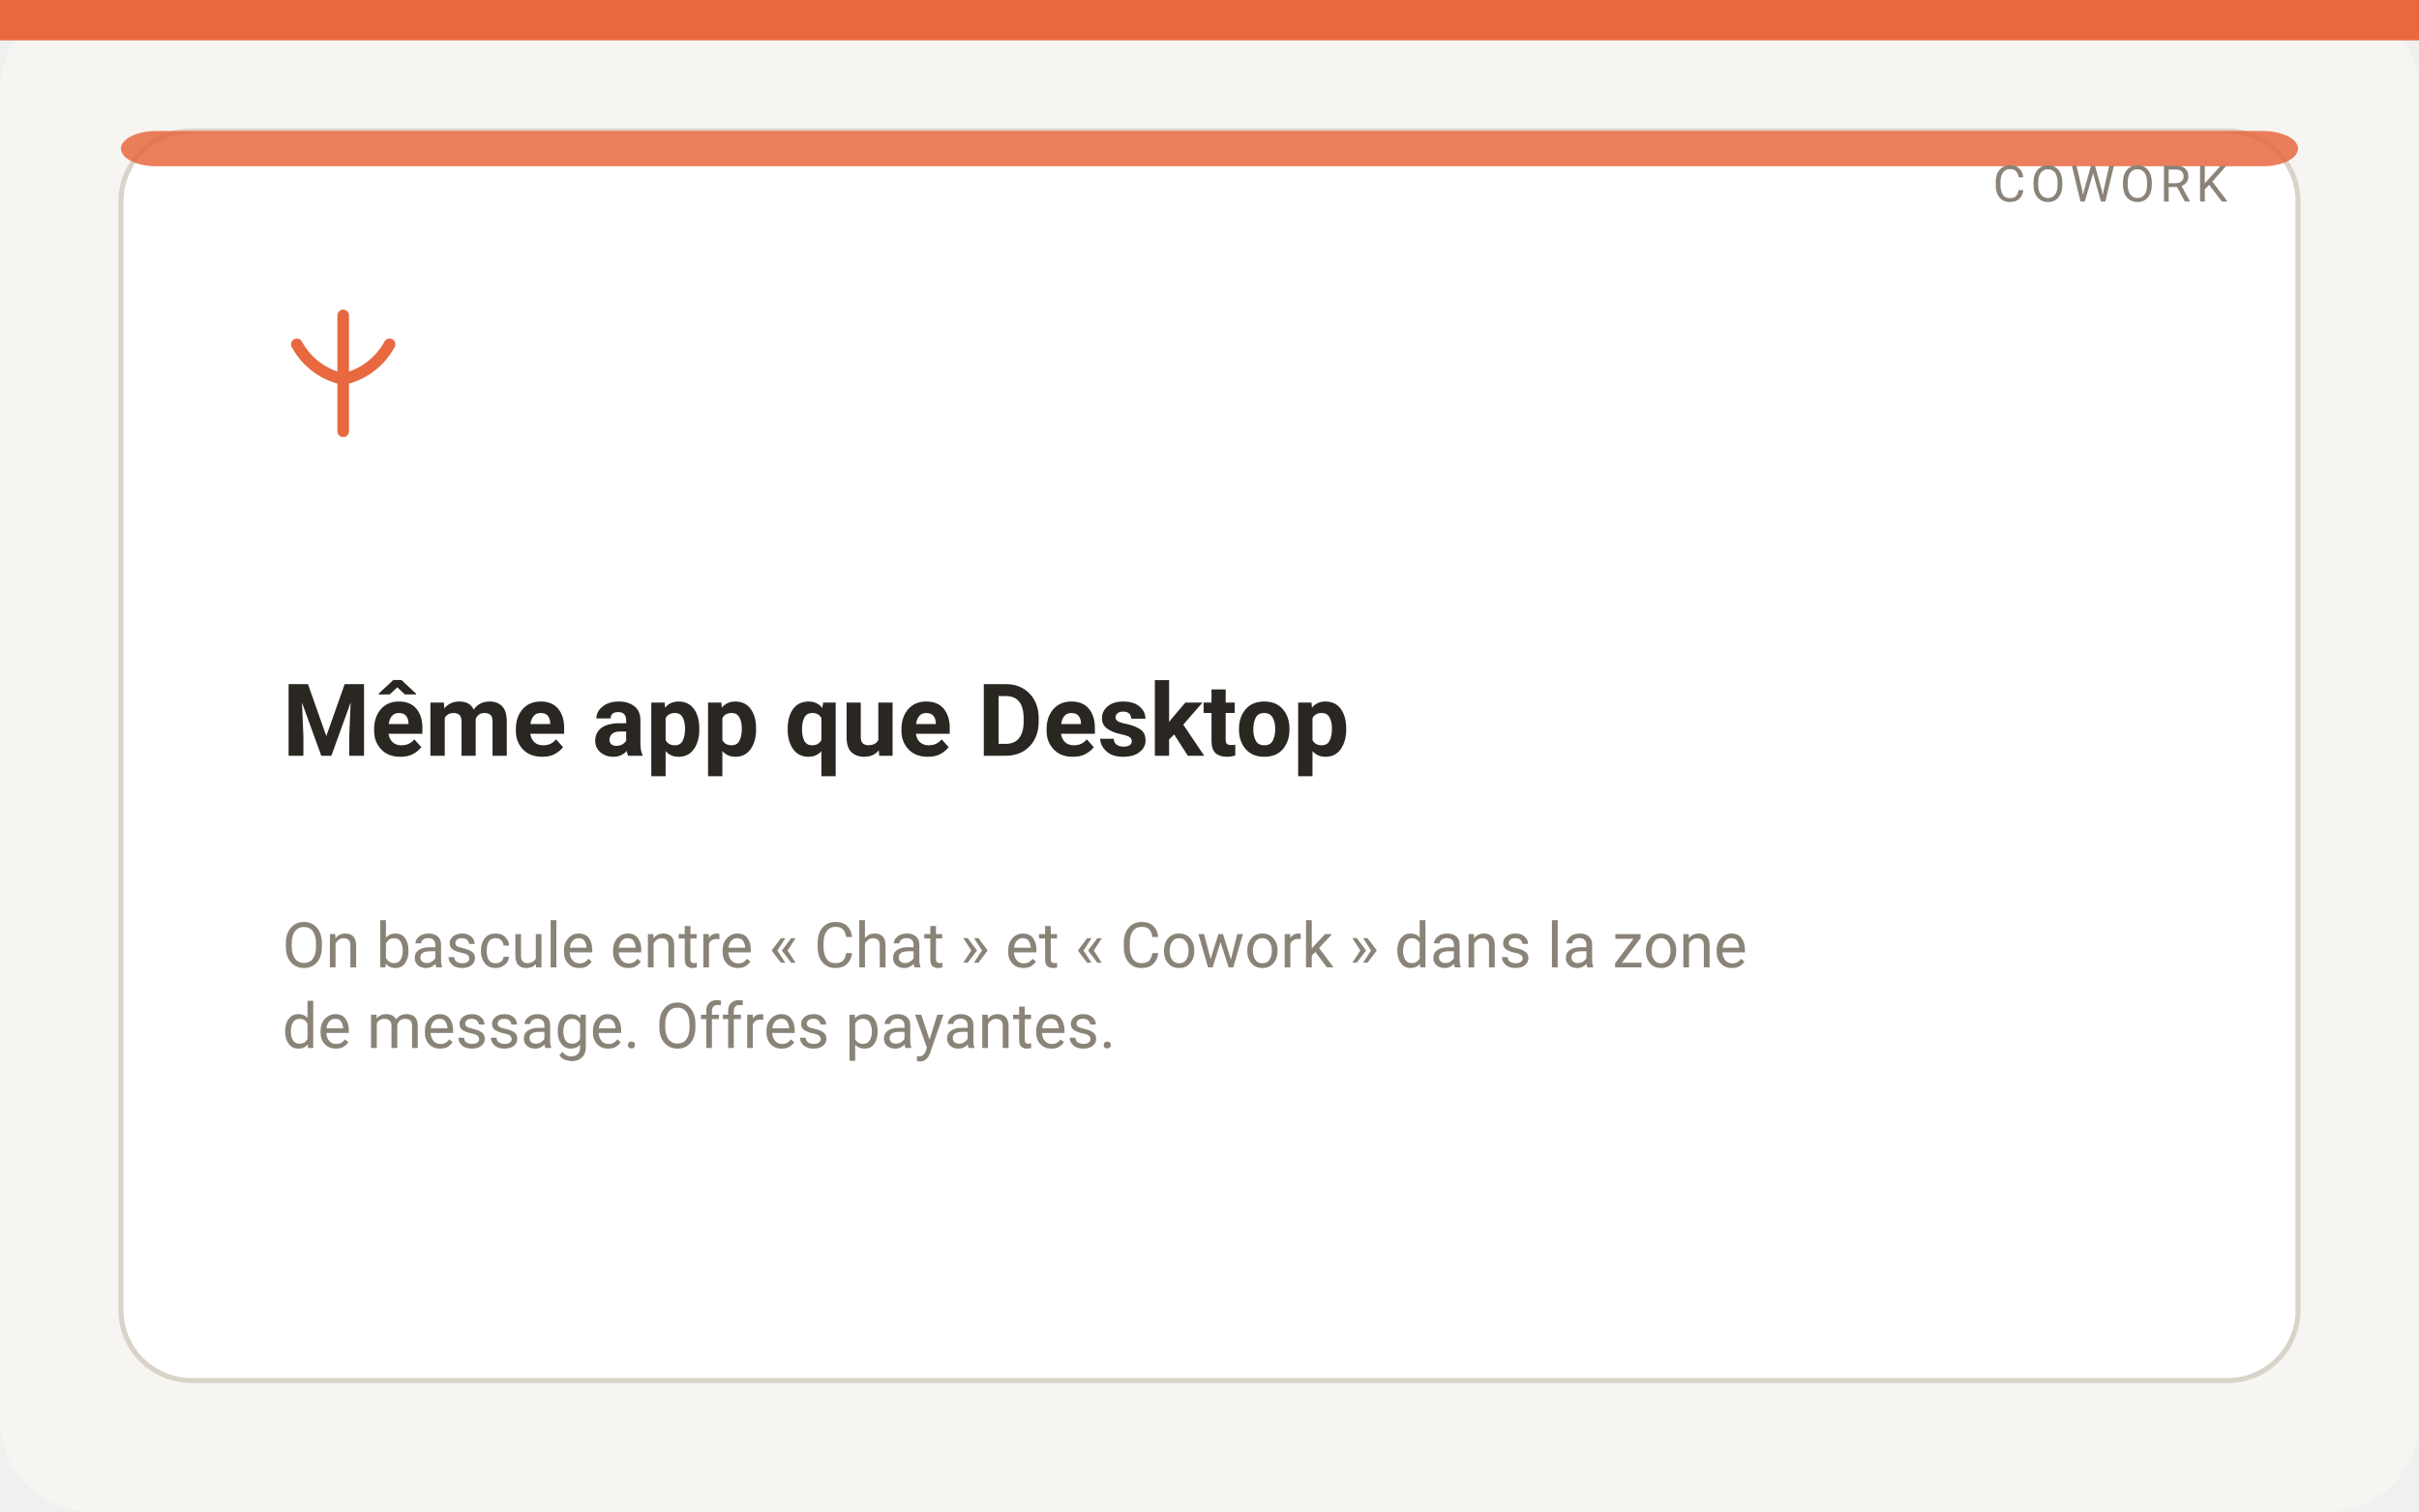
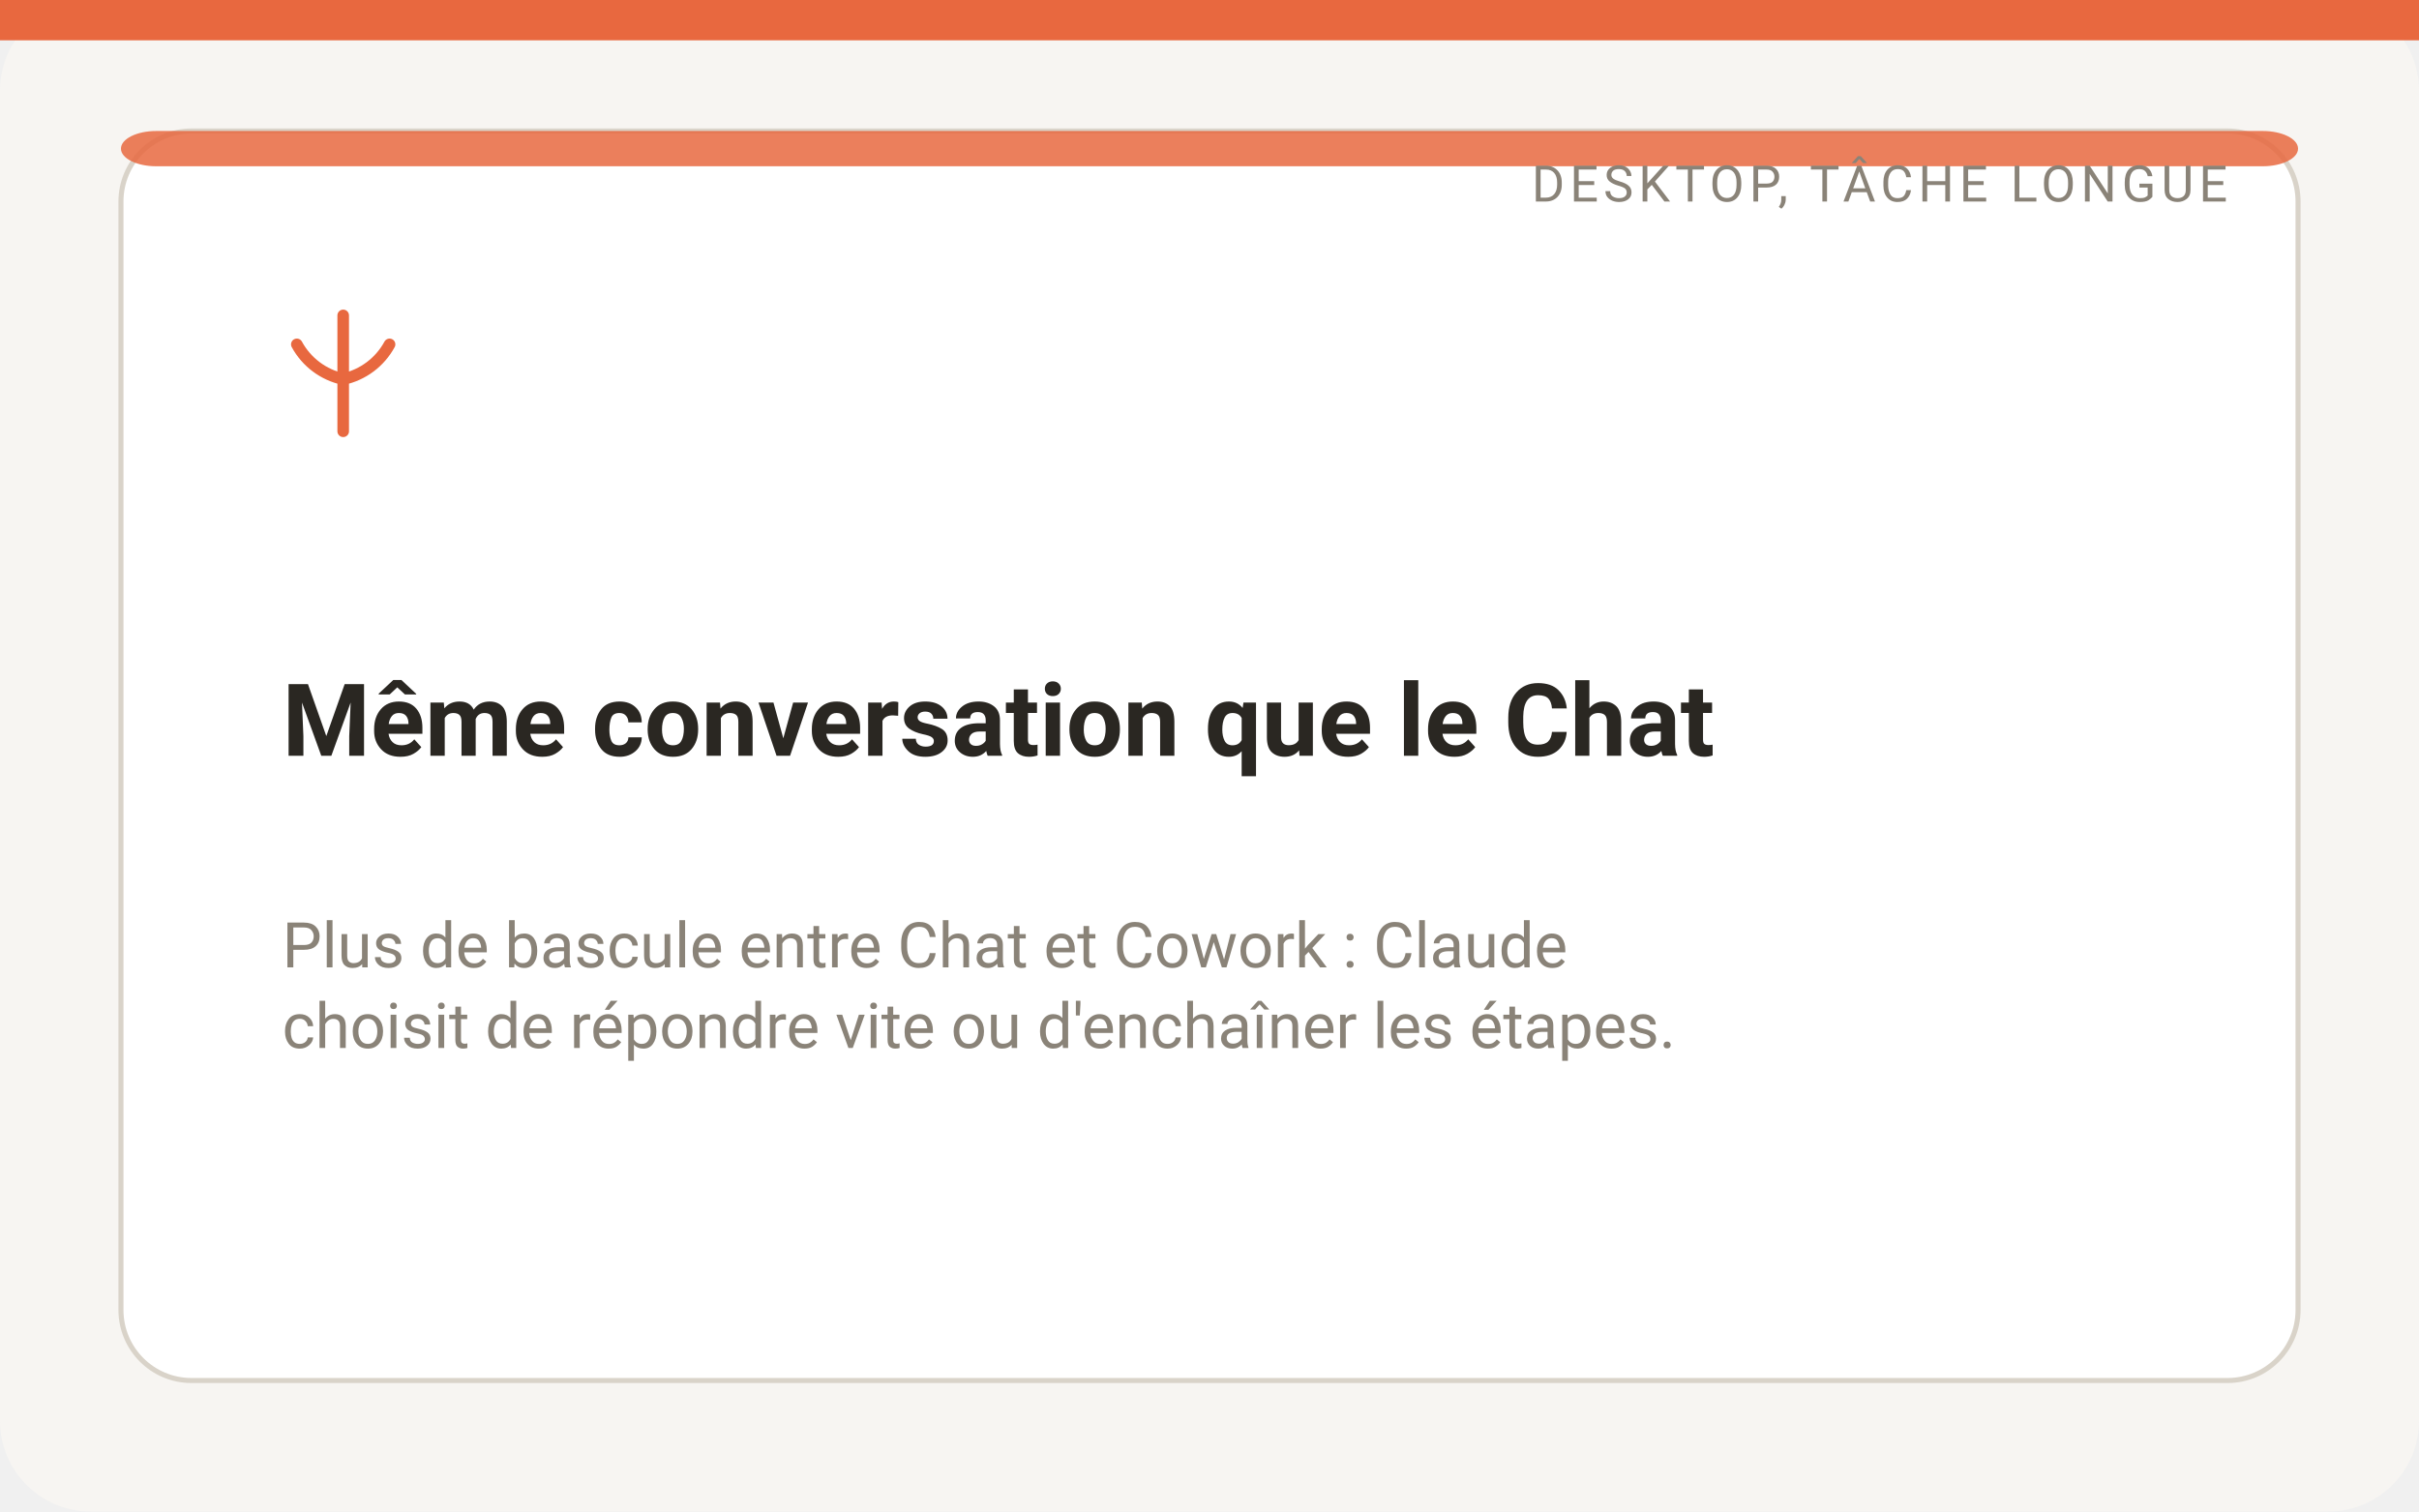
<svg xmlns="http://www.w3.org/2000/svg" width="960" height="600" viewBox="0 0 480 300" font-family="system-ui,-apple-system,Segoe UI,Roboto,sans-serif">
  <rect width="480" height="300" rx="18" fill="#F7F5F2" />
  <rect x="0" y="0" width="480" height="8" fill="#E8683F" />
  <rect x="24" y="26" width="432" height="248" rx="14" fill="#FFFFFF" stroke="#D9D3C9" />
  <rect x="24" y="26" width="432" height="7" rx="7" fill="#E8683F" opacity="0.85" />
  <g transform="translate(52,58) scale(1.15)">
    <path d="M14 4v20 M6 9a12 12 0 0 0 8 6 M22 9a12 12 0 0 1-8 6" fill="none" stroke="#E8683F" stroke-width="2" stroke-linecap="round" />
  </g>
  <text x="56" y="150" fill="#2A2722" font-size="20" font-weight="600">
-     <tspan x="56" dy="0">Même app que Desktop</tspan>
+     <tspan x="56" dy="0">Même conversation que le Chat</tspan>
  </text>
  <text x="56" y="192" fill="#8A8378" font-size="12.5">
-     <tspan x="56" dy="0">On bascule entre « Chat » et « Cowork » dans la zone</tspan>
-     <tspan x="56" dy="16">de message. Offres payantes.</tspan>
+     <tspan x="56" dy="0">Plus de bascule entre Chat et Cowork : Claude</tspan>
+     <tspan x="56" dy="16">choisit de répondre vite ou d'enchaîner les étapes.</tspan>
  </text>
-   <text x="442" y="40" fill="#8A8378" font-size="10" text-anchor="end" letter-spacing="1">COWORK</text>
+   <text x="442" y="40" fill="#8A8378" font-size="10" text-anchor="end" letter-spacing="1">DESKTOP, TÂCHE LONGUE</text>
</svg>
